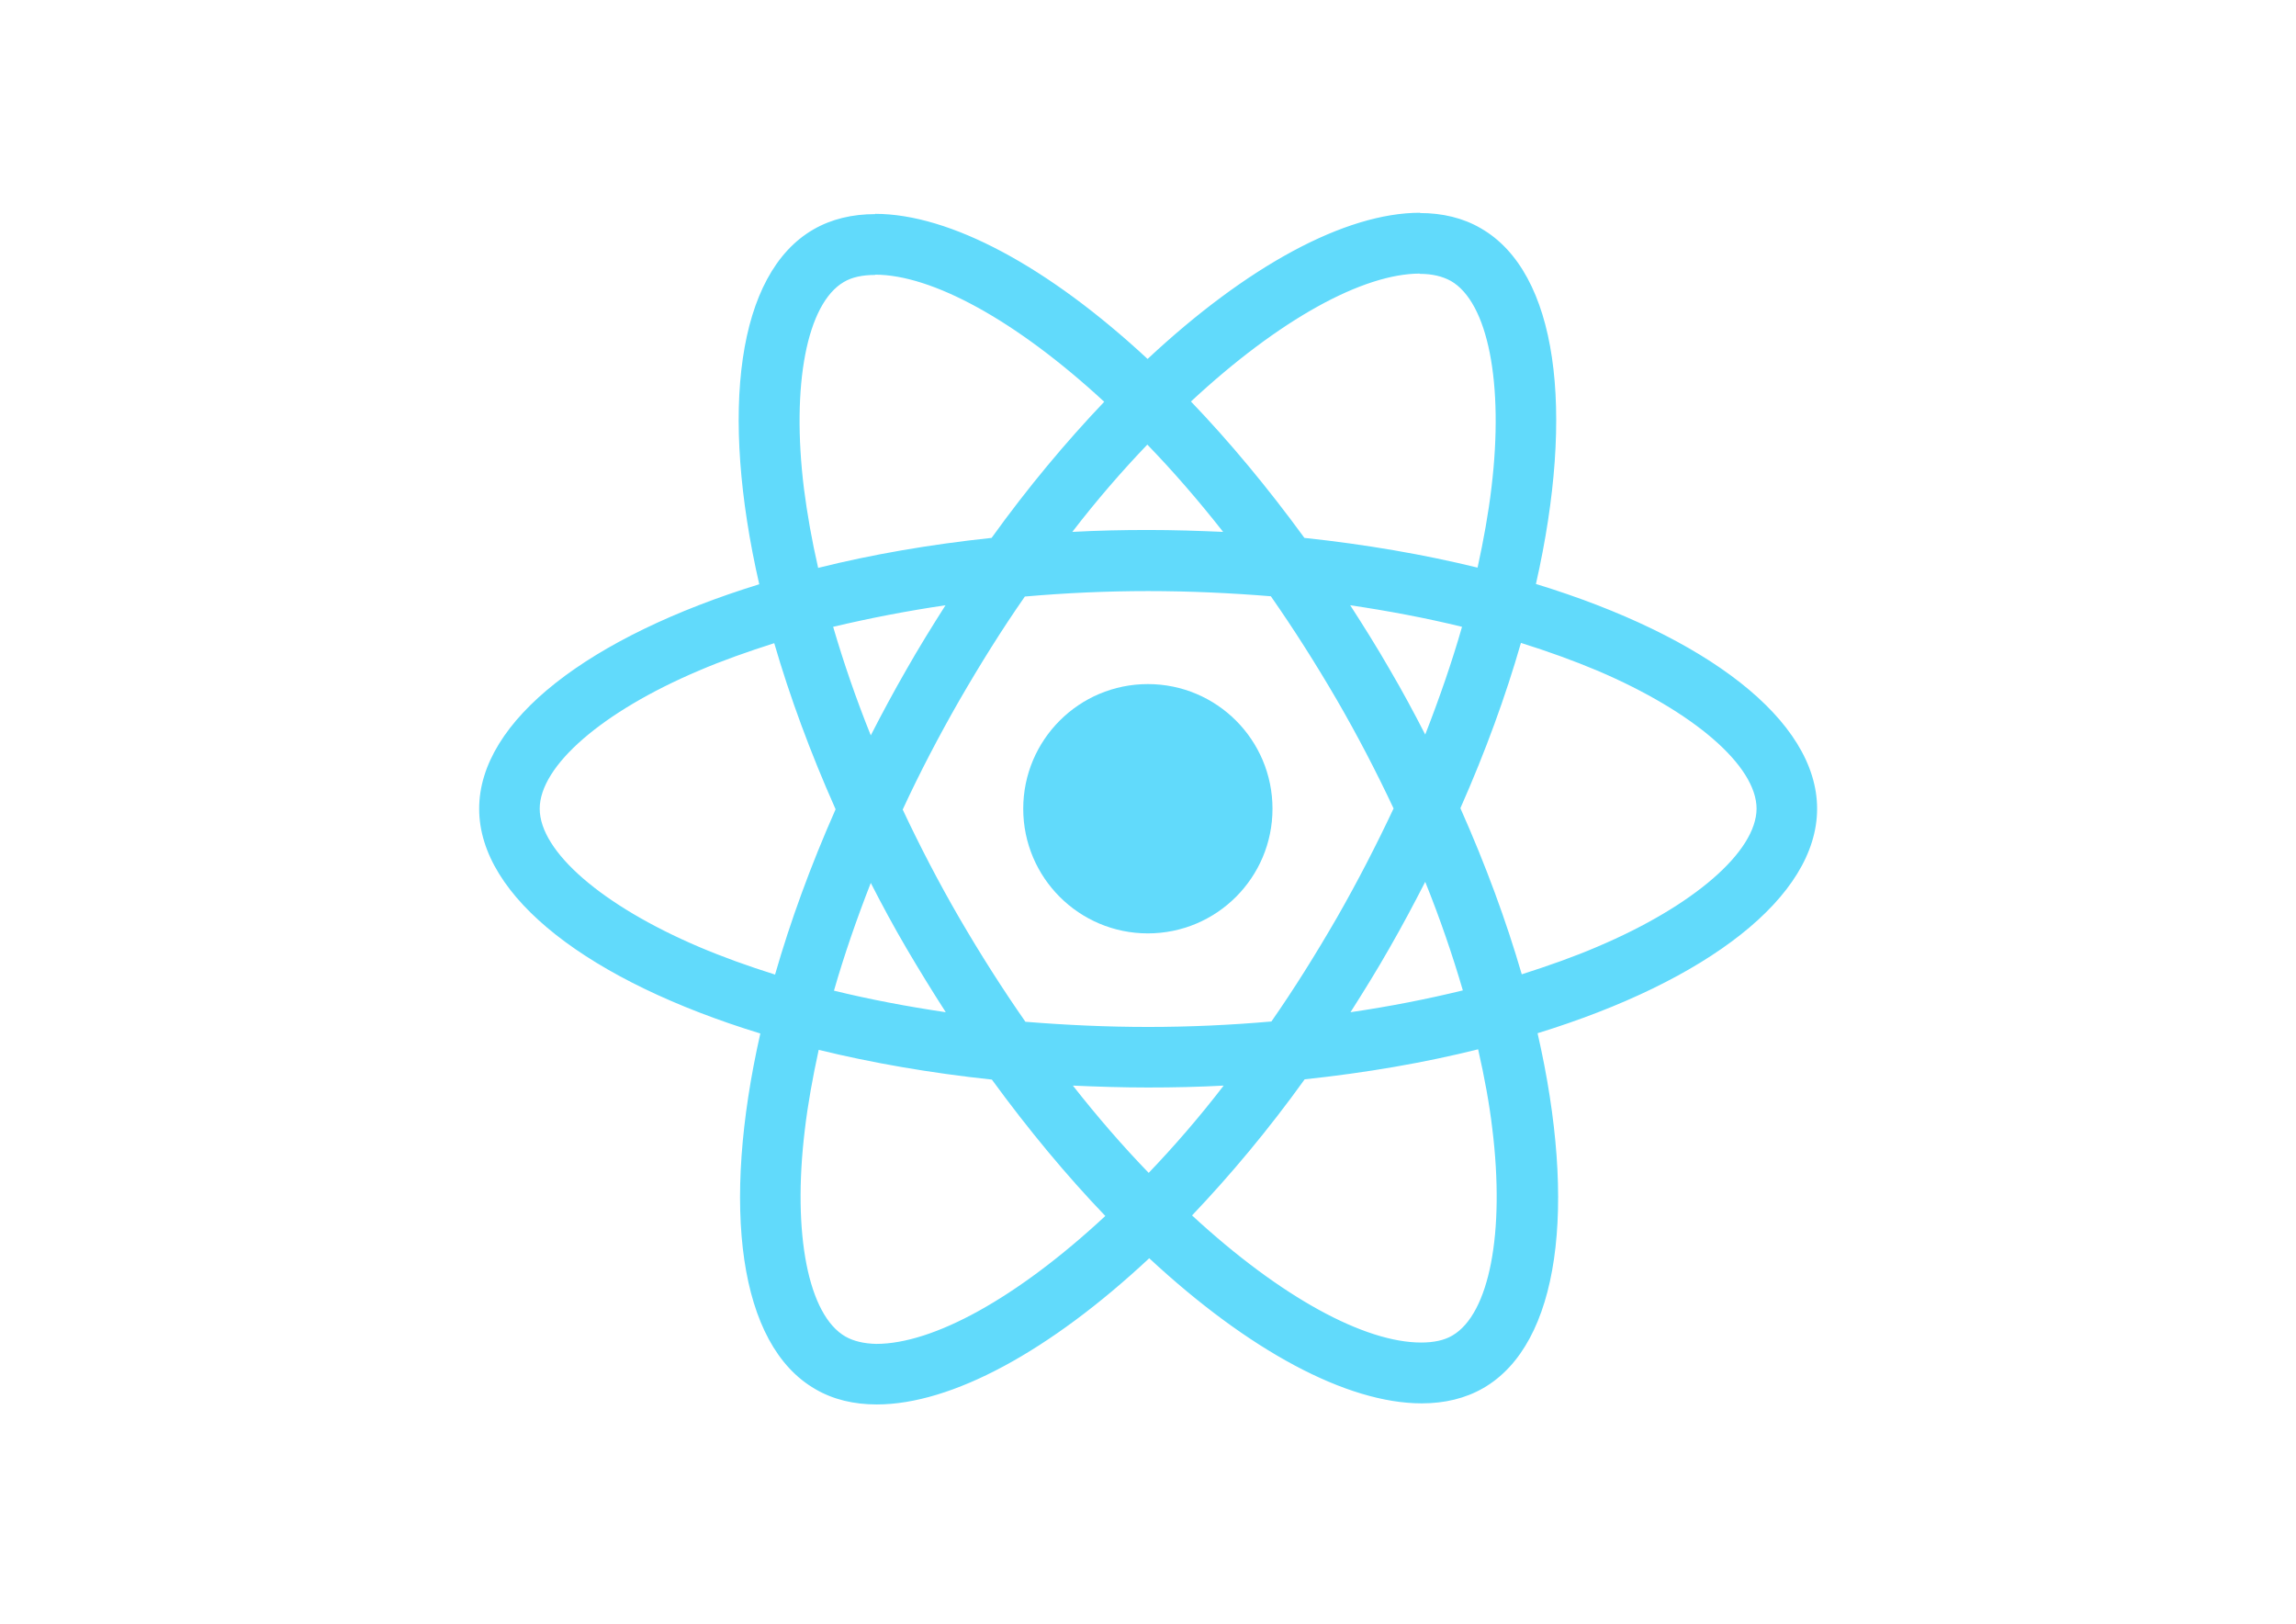
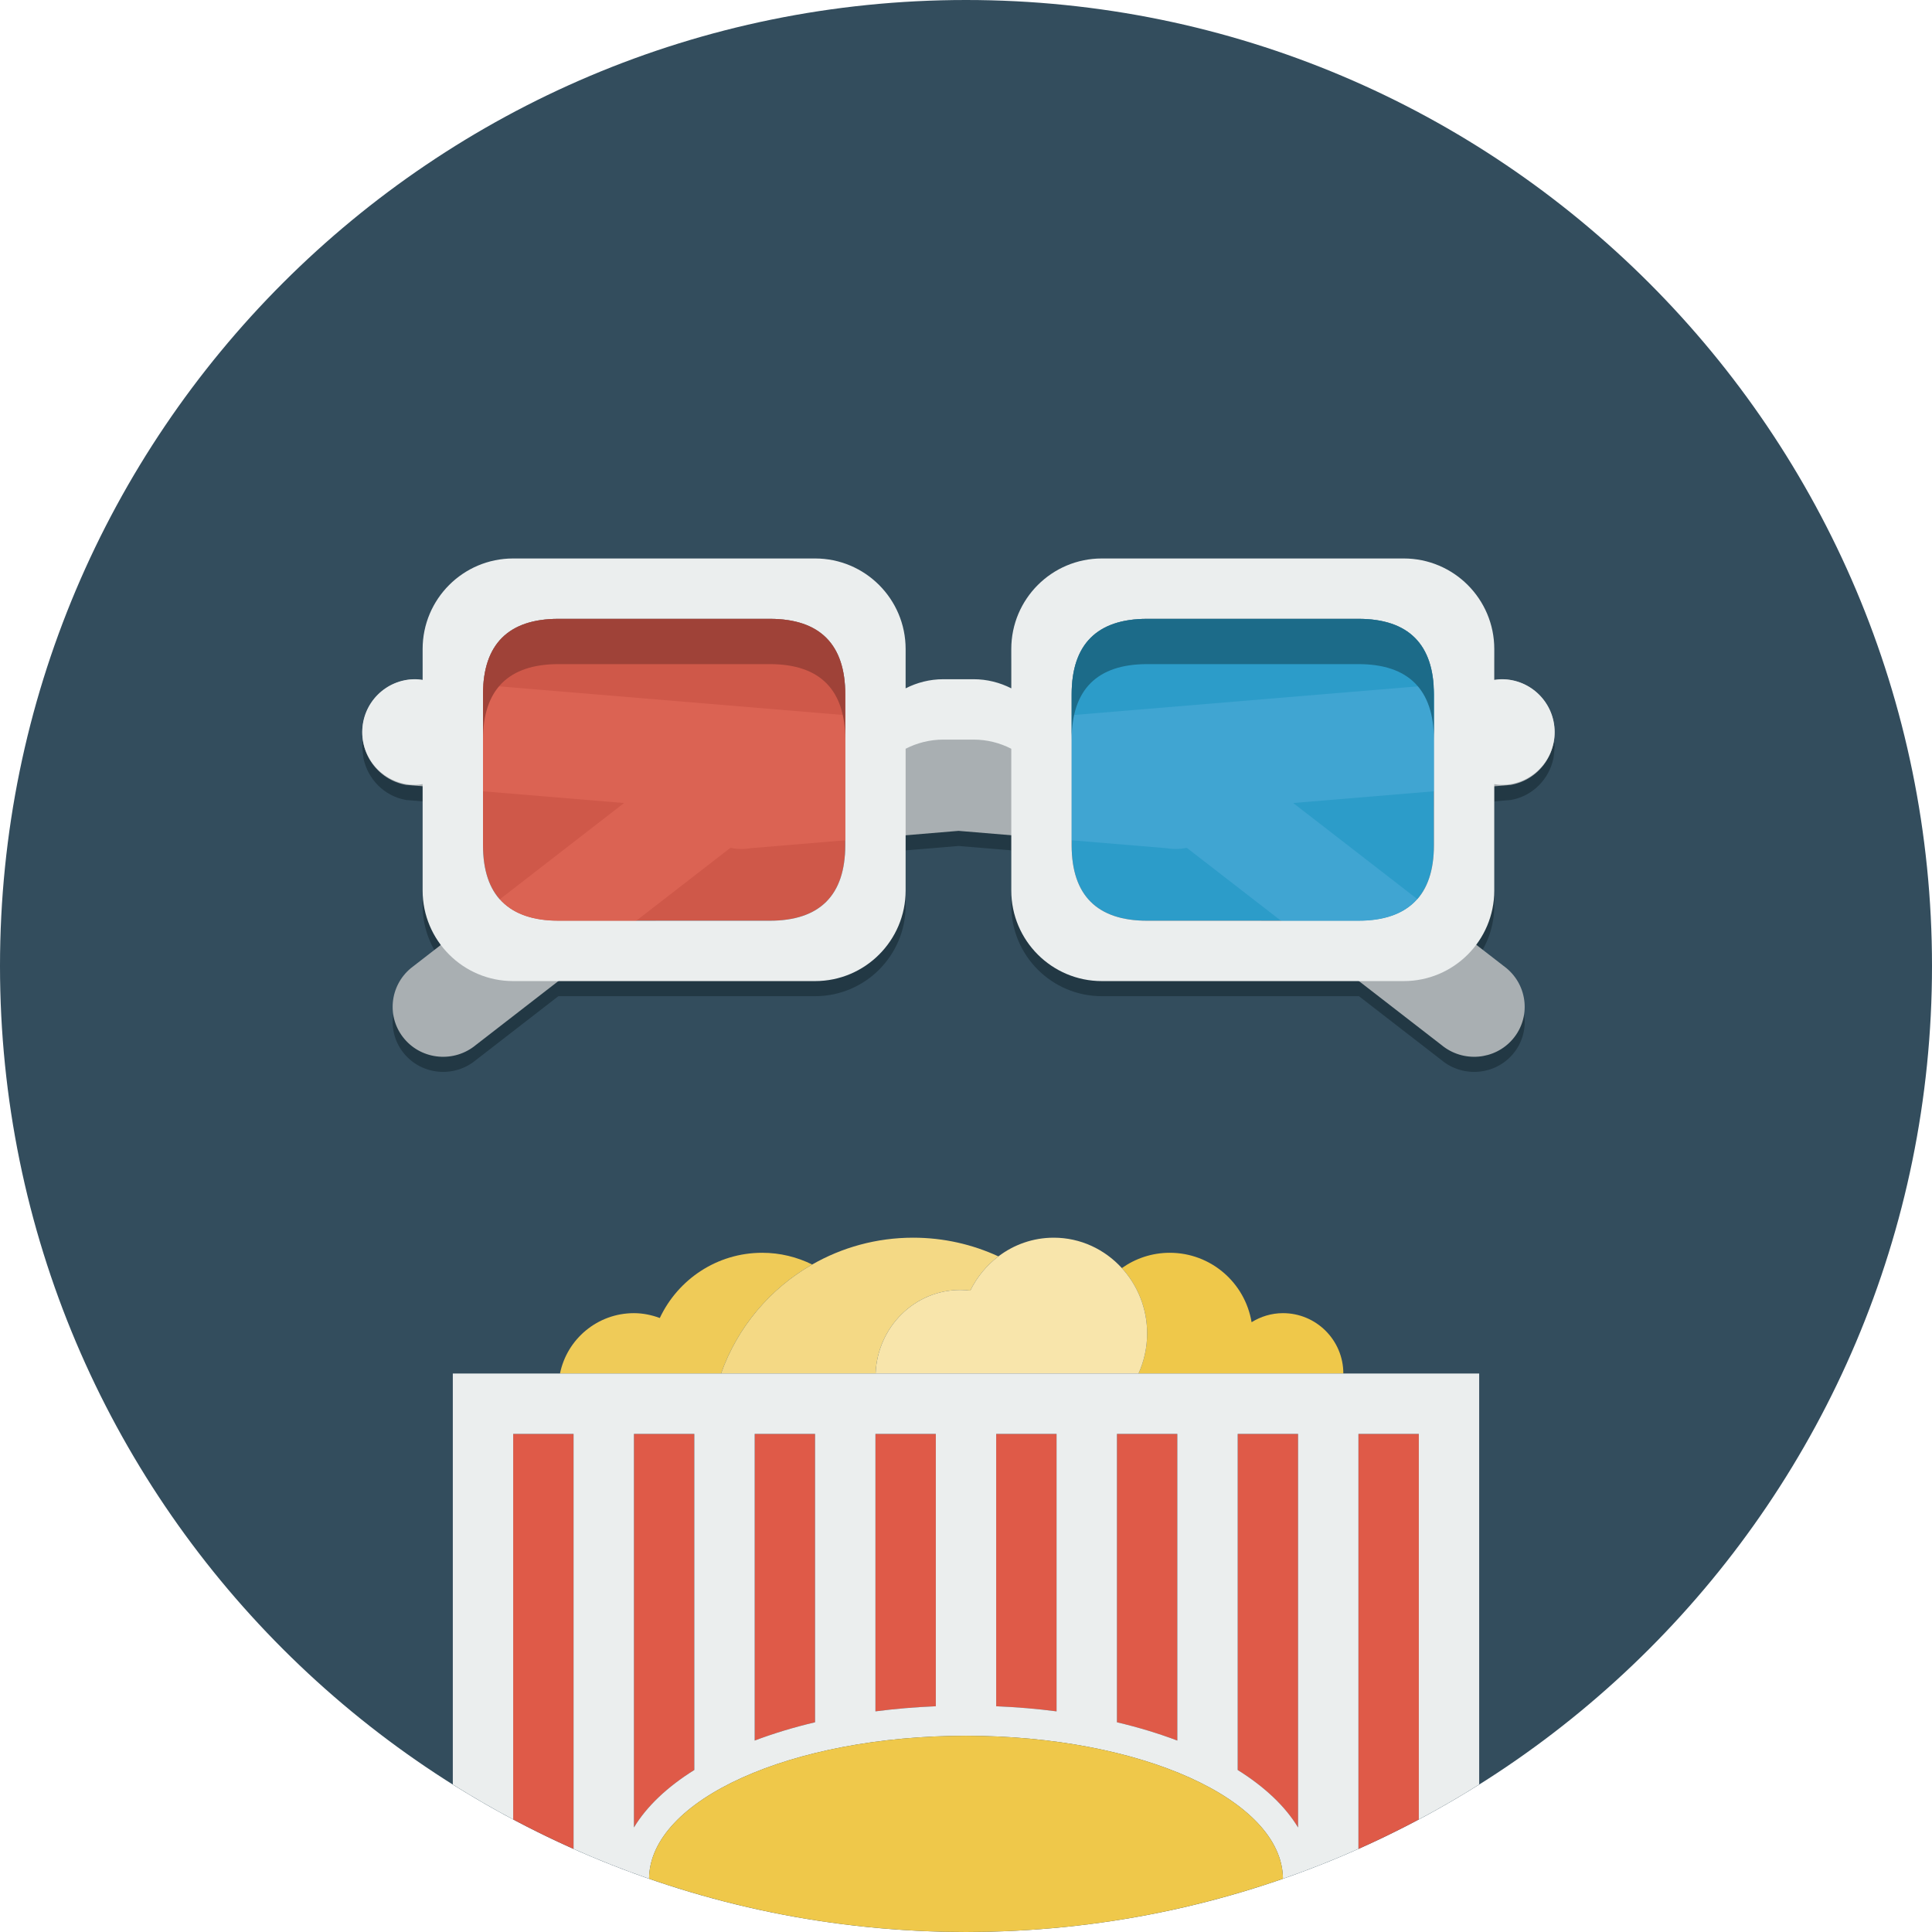
- <svg xmlns="http://www.w3.org/2000/svg" viewBox="0 0 841.9 595.3">
-   <g fill="#61DAFB">
-     <path d="M666.3 296.5c0-32.5-40.7-63.3-103.1-82.4 14.4-63.6 8-114.2-20.2-130.4-6.5-3.8-14.1-5.6-22.4-5.6v22.3c4.6 0 8.3.9 11.4 2.6 13.6 7.8 19.5 37.5 14.9 75.7-1.1 9.4-2.9 19.3-5.1 29.4-19.6-4.8-41-8.5-63.5-10.9-13.5-18.5-27.5-35.3-41.6-50 32.6-30.3 63.2-46.9 84-46.9V78c-27.5 0-63.5 19.6-99.9 53.6-36.4-33.8-72.4-53.2-99.9-53.2v22.3c20.7 0 51.4 16.5 84 46.6-14 14.7-28 31.4-41.3 49.9-22.6 2.4-44 6.1-63.6 11-2.3-10-4-19.7-5.2-29-4.7-38.2 1.1-67.9 14.6-75.8 3-1.8 6.9-2.6 11.5-2.6V78.5c-8.4 0-16 1.8-22.6 5.6-28.1 16.2-34.4 66.7-19.9 130.1-62.2 19.2-102.7 49.9-102.7 82.3 0 32.5 40.7 63.3 103.1 82.4-14.4 63.6-8 114.2 20.2 130.4 6.5 3.8 14.1 5.6 22.5 5.6 27.5 0 63.5-19.6 99.9-53.6 36.4 33.8 72.4 53.2 99.9 53.2 8.4 0 16-1.8 22.6-5.6 28.1-16.2 34.4-66.7 19.9-130.1 62-19.1 102.5-49.9 102.5-82.3zm-130.2-66.7c-3.7 12.9-8.3 26.2-13.5 39.5-4.1-8-8.4-16-13.1-24-4.6-8-9.5-15.8-14.4-23.4 14.2 2.1 27.9 4.7 41 7.9zm-45.8 106.5c-7.8 13.5-15.8 26.3-24.1 38.2-14.9 1.3-30 2-45.2 2-15.1 0-30.2-.7-45-1.9-8.3-11.9-16.4-24.6-24.2-38-7.6-13.1-14.5-26.4-20.8-39.8 6.2-13.4 13.2-26.8 20.7-39.9 7.8-13.5 15.8-26.3 24.1-38.2 14.9-1.3 30-2 45.2-2 15.1 0 30.2.7 45 1.9 8.3 11.9 16.4 24.6 24.2 38 7.6 13.1 14.5 26.4 20.8 39.8-6.3 13.4-13.2 26.8-20.7 39.9zm32.3-13c5.4 13.4 10 26.8 13.8 39.8-13.1 3.2-26.9 5.9-41.2 8 4.9-7.7 9.8-15.6 14.4-23.7 4.6-8 8.9-16.1 13-24.1zM421.2 430c-9.3-9.6-18.6-20.3-27.8-32 9 .4 18.2.7 27.5.7 9.4 0 18.7-.2 27.8-.7-9 11.7-18.3 22.4-27.5 32zm-74.4-58.9c-14.2-2.1-27.9-4.7-41-7.9 3.7-12.9 8.3-26.2 13.5-39.5 4.1 8 8.4 16 13.1 24 4.7 8 9.5 15.8 14.4 23.4zM420.7 163c9.3 9.6 18.6 20.3 27.8 32-9-.4-18.2-.7-27.5-.7-9.4 0-18.7.2-27.8.7 9-11.7 18.3-22.4 27.5-32zm-74 58.9c-4.9 7.7-9.8 15.6-14.4 23.7-4.6 8-8.9 16-13 24-5.4-13.4-10-26.8-13.8-39.8 13.1-3.1 26.9-5.8 41.2-7.9zm-90.5 125.2c-35.4-15.1-58.3-34.9-58.3-50.6 0-15.7 22.9-35.6 58.3-50.6 8.6-3.7 18-7 27.7-10.1 5.7 19.6 13.2 40 22.5 60.9-9.2 20.8-16.6 41.1-22.2 60.6-9.9-3.1-19.3-6.5-28-10.2zM310 490c-13.6-7.8-19.5-37.5-14.9-75.7 1.1-9.4 2.9-19.3 5.1-29.4 19.6 4.8 41 8.5 63.5 10.9 13.5 18.5 27.5 35.3 41.6 50-32.6 30.3-63.2 46.9-84 46.9-4.5-.1-8.3-1-11.3-2.7zm237.2-76.2c4.7 38.2-1.1 67.9-14.6 75.8-3 1.8-6.9 2.6-11.5 2.6-20.7 0-51.4-16.5-84-46.6 14-14.7 28-31.4 41.3-49.9 22.6-2.4 44-6.1 63.6-11 2.3 10.1 4.1 19.8 5.2 29.1zm38.5-66.7c-8.6 3.7-18 7-27.7 10.1-5.7-19.6-13.2-40-22.5-60.9 9.2-20.8 16.6-41.1 22.2-60.6 9.9 3.1 19.3 6.5 28.1 10.2 35.4 15.1 58.3 34.9 58.3 50.6-.1 15.7-23 35.6-58.4 50.6zM320.8 78.4z" />
-     <circle cx="420.9" cy="296.5" r="45.7" />
-     <path d="M520.5 78.1z" />
+ <svg xmlns="http://www.w3.org/2000/svg" version="1.1" id="Layer_1" x="0px" y="0px" viewBox="0 0 512 512" style="enable-background:new 0 0 512 512;" xml:space="preserve">
+   <path style="fill:#334D5D;" d="M256,0c141.384,0,256,114.616,256,256c0,141.387-114.616,256-256,256S0,397.387,0,256  C0,114.616,114.616,0,256,0z" />
+   <path style="fill:#223844;" d="M411.967,198.316l0.032-0.317c0-0.699-0.104-1.368-0.207-2.04l-0.019-0.285l-0.011-0.043  c-1.096-6.42-6.547-11.32-13.22-11.58l-0.215-0.024L398.001,184c-0.688,0-1.344,0.108-2,0.204v-8.205c0-13.252-10.748-24-24-24  h-79.999c-13.252,0-24,10.748-24,24v10.42c-3-1.532-6.396-2.419-10-2.419h-8c-3.604,0-7.001,0.887-10,2.419v-10.42  c0-13.252-10.748-24-24-24H136c-13.252,0-24,10.748-24,24v8.205c-0.661-0.096-1.317-0.204-2-0.204l-0.328,0.032l-0.183,0.019  c-6.689,0.248-12.156,5.157-13.247,11.592l-0.008,0.032l-0.016,0.22c-0.108,0.688-0.215,1.379-0.215,2.104l0.032,0.32l0.156,1.564  l0.137,1.072c1.128,5.493,5.453,10.016,11.288,11.051l4.388,0.36v27.632c0,5.416,1.816,10.392,4.84,14.408l-7.952,6.16  c-5.703,4.748-6.468,13.148-1.709,18.767c4.76,5.62,13.241,6.332,18.944,1.588l21.852-16.923h68.023c13.252,0,24-10.748,24-24  V225.36l14.032-1.169l13.967,1.164v14.644c0,13.252,10.748,24,24,24h68.131l21.86,16.924c5.703,4.744,14.188,4.032,18.947-1.588  c4.76-5.62,3.996-14.024-1.709-18.767l-8.033-6.216c3.004-4.007,4.8-8.963,4.8-14.352v-27.628l4.396-0.368  c5.832-1.035,10.156-5.56,11.28-11.051l0.132-1.048C411.808,199.904,411.967,198.316,411.967,198.316z M303.999,168h56  c12.384,0,19.008,5.964,19.836,17.547l-95.836,7.979v-5.528C283.999,174.749,290.747,168,303.999,168z M148,168h56  c13.252,0,20,6.748,20,20v5.523l-95.831-7.976C128.997,173.964,135.616,168,148,168z M128,227.999v-14.295l37.38,3.107  l-32.884,25.467C129.543,238.951,128,234.224,128,227.999z M224,227.999c0,13.252-6.748,20-20,20h-35.368l24.932-19.312  c1.688,0.352,3.464,0.42,5.268,0.1L224,226.691C224,226.693,224,227.999,224,227.999z M303.999,248c-13.252,0-20-6.748-20-20v-1.312  l25.249,2.099c1.804,0.32,3.585,0.248,5.272-0.1L339.463,248L303.999,248L303.999,248z M379.999,227.999  c0,6.192-1.532,10.904-4.453,14.228l-32.833-25.416l37.284-3.107v14.295H379.999z" />
+   <path style="fill:#A9AFB2;" d="M411.771,191.675c-1.344-7.668-8.619-12.784-16.248-11.432l-141.492,11.78l-141.548-11.78  c-7.632-1.352-14.913,3.765-16.256,11.432c-1.349,7.664,3.752,14.972,11.384,16.329l57.768,4.808l-56.491,43.755  c-5.703,4.748-6.468,13.148-1.709,18.767c4.76,5.62,13.241,6.332,18.944,1.588l67.44-52.24c1.688,0.352,3.464,0.42,5.268,0.1  l55.196-4.596l55.22,4.596c1.804,0.32,3.585,0.248,5.273-0.1l67.467,52.24c5.703,4.744,14.188,4.032,18.947-1.588  c4.76-5.62,3.996-14.024-1.709-18.767l-56.52-43.755l57.679-4.805C408.024,206.647,413.116,199.34,411.771,191.675z" />
+   <path style="fill:#CF5849;" d="M148,163.999h56c13.252,0,20,6.748,20,20v40c0,13.255-6.748,20-20,20h-56c-13.252,0-20-6.743-20-20  v-40C128,170.748,134.748,163.999,148,163.999z" />
+   <path style="fill:#2C9CC9;" d="M303.999,163.999h56c13.252,0,20,6.748,20,20v40c0,13.255-6.748,20-20,20h-56  c-13.252,0-20-6.743-20-20v-40C283.999,170.748,290.747,163.999,303.999,163.999z" />
+   <path style="fill:#EBEEEE;" d="M398,180c-0.688,0-1.344,0.108-2,0.204V172c0-13.252-10.748-24-24-24h-79.999  c-13.252,0-24,10.748-24,24v10.42c-3-1.532-6.396-2.419-10-2.419h-8c-3.604,0-7.001,0.887-10,2.419V172c0-13.252-10.748-24-24-24  H136c-13.252,0-24,10.748-24,24v8.205c-0.661-0.096-1.317-0.204-2-0.204c-7.732,0-13.999,6.268-13.999,13.999  c0,7.737,6.268,13.999,13.999,13.999c0.685,0,1.341-0.104,2-0.199V236c0,13.252,10.748,24,24,24H216c13.252,0,24-10.748,24-24  v-37.572c3-1.54,6.391-2.427,10-2.427h8c3.609,0,7.001,0.887,10,2.427V236c0,13.252,10.748,24,24,24h79.999  c13.252,0,24-10.748,24-24v-28.2c0.656,0.092,1.312,0.199,2,0.199c7.737,0,14-6.264,14-13.999C411.999,186.268,405.736,180,398,180z   M224,224c0,13.252-6.748,20-20,20h-56c-13.252,0-20-6.748-20-20v-40c0-13.252,6.748-20,20-20h56c13.252,0,20,6.748,20,20V224z   M379.999,224c0,13.252-6.748,20-20,20h-56c-13.252,0-20-6.748-20-20v-40c0-13.252,6.748-20,20-20h56c13.252,0,20,6.748,20,20V224z" />
+   <path style="fill:#40A5D2;" d="M342.715,212.807l37.284-3.104V184c0-0.871-0.108-1.636-0.164-2.451l-95.836,7.98v33.161  l25.249,2.099c1.804,0.32,3.585,0.248,5.272-0.1L339.463,244h20.535c7.063,0,12.22-1.976,15.552-5.768L342.715,212.807z" />
+   <path style="fill:#DB6353;" d="M224,189.524l-95.831-7.976c-0.059,0.817-0.169,1.58-0.169,2.451v25.704l37.38,3.107l-32.884,25.472  c3.332,3.765,8.471,5.716,15.504,5.716h20.632l24.932-19.312c1.688,0.352,3.464,0.42,5.268,0.1L224,222.69  C224,222.692,224,189.524,224,189.524z" />
+   <path style="fill:#9F4238;" d="M204,163.999h-56c-13.252,0-20,6.748-20,20v12c0-13.252,6.748-20,20-20h56c13.252,0,20,6.748,20,20  v-12C224,170.748,217.252,163.999,204,163.999z" />
+   <path style="fill:#1C6B89;" d="M359.999,163.999h-56c-13.252,0-20,6.748-20,20v12c0-13.252,6.748-20,20-20h56  c13.252,0,20,6.748,20,20v-12C379.999,170.748,373.251,163.999,359.999,163.999z" />
+   <path style="fill:#EFC84A;" d="M301.717,364h54.283c0-8.835-7.164-16.001-15.999-16.001c-3.061,0-5.891,0.903-8.32,2.397  C329.952,339.963,320.916,332,310,332c-4.734,0-9.108,1.511-12.697,4.056c4.146,4.54,6.702,10.624,6.702,17.333  C304.004,357.183,303.17,360.767,301.717,364z" />
+   <path style="fill:#EFCB58;" d="M215.236,335.107C211.24,333.136,206.758,332,202,332c-12.016,0-22.352,7.084-27.144,17.284  c-2.144-0.788-4.437-1.284-6.856-1.284c-9.674,0-17.745,6.87-19.598,16.001h42.683C195.427,351.719,204.083,341.486,215.236,335.107  z" />
+   <path style="fill:#F4D985;" d="M191.085,364h40.96c0.477-12.312,10.334-22.151,22.455-22.151c0.892,0,1.771,0.068,2.639,0.172  c1.759-3.593,4.324-6.697,7.449-9.068c-6.874-3.172-14.522-4.953-22.588-4.953c-9.743,0-18.873,2.593-26.764,7.107  C204.083,341.486,195.427,351.719,191.085,364z" />
+   <path style="fill:#F8E5AB;" d="M257.14,342.021c-0.868-0.104-1.747-0.172-2.639-0.172c-12.12,0-21.977,9.839-22.455,22.151h69.671  c1.455-3.233,2.287-6.817,2.287-10.611c0-6.71-2.557-12.794-6.702-17.333c-4.517-4.948-10.924-8.057-18.055-8.055  c-5.493,0-10.558,1.844-14.659,4.953C261.464,335.324,258.898,338.428,257.14,342.021z" />
+   <g>
+     <path style="fill:#DF5A48;" d="M328,379.999v89.064c7.116,4.451,12.596,9.597,15.999,15.237V379.999L328,379.999L328,379.999z" />
+     <path style="fill:#DF5A48;" d="M359.999,379.999v109.979c5.436-2.421,10.772-5.028,16.001-7.807V379.999H359.999L359.999,379.999z" />
+     <path style="fill:#DF5A48;" d="M296,379.999v76.421c5.697,1.344,11.048,2.974,15.999,4.847v-81.268H296L296,379.999z" />
+     <path style="fill:#DF5A48;" d="M136,379.999V482.17c5.229,2.779,10.563,5.387,15.999,7.807V379.999H136L136,379.999z" />
+     <path style="fill:#DF5A48;" d="M184,379.999H168V484.3c3.403-5.641,8.883-10.786,15.999-15.237V379.999z" />
+     <path style="fill:#DF5A48;" d="M216,379.999H200v81.267c4.951-1.874,10.302-3.503,15.999-4.847V379.999z" />
+     <path style="fill:#DF5A48;" d="M280,379.999H264v72.177c5.496,0.227,10.844,0.68,15.999,1.352V379.999z" />
+     <path style="fill:#DF5A48;" d="M248,379.999H232v73.529c5.155-0.672,10.503-1.125,15.999-1.352V379.999z" />
  </g>
+   <path style="fill:#EBEEEE;" d="M301.717,364h-69.671h-40.96h-42.683H120v8v100.906c5.21,3.274,10.547,6.364,16.001,9.264V379.999  H152v109.979c6.53,2.906,13.202,5.544,20.007,7.907C172.143,476.954,209.693,460,256,460s83.856,16.954,83.994,37.885  c6.803-2.361,13.477-4.999,20.005-7.906V380.001H376v102.171c5.454-2.9,10.789-5.989,15.999-9.264V372v-8h-35.999L301.717,364  L301.717,364z M168,484.3V379.999H184v89.064C176.883,473.512,171.403,478.658,168,484.3z M200,461.266v-81.267H216v76.421  C210.303,457.764,204.951,459.392,200,461.266z M232,453.528v-73.529H248v72.177C242.502,452.403,237.156,452.856,232,453.528z   M264,452.176v-72.177H280v73.529C274.844,452.856,269.498,452.403,264,452.176z M296,456.42v-76.421H312v81.267  C307.049,459.392,301.697,457.764,296,456.42z M328,469.063v-89.064H344V484.3C340.597,478.658,335.117,473.514,328,469.063z" />
+   <path style="fill:#EFC84A;" d="M256,460c-46.307,0-83.857,16.954-83.994,37.885C198.319,507.022,226.577,512,256,512  s57.681-4.98,83.994-14.115C339.856,476.954,302.307,460,256,460z" />
</svg>
